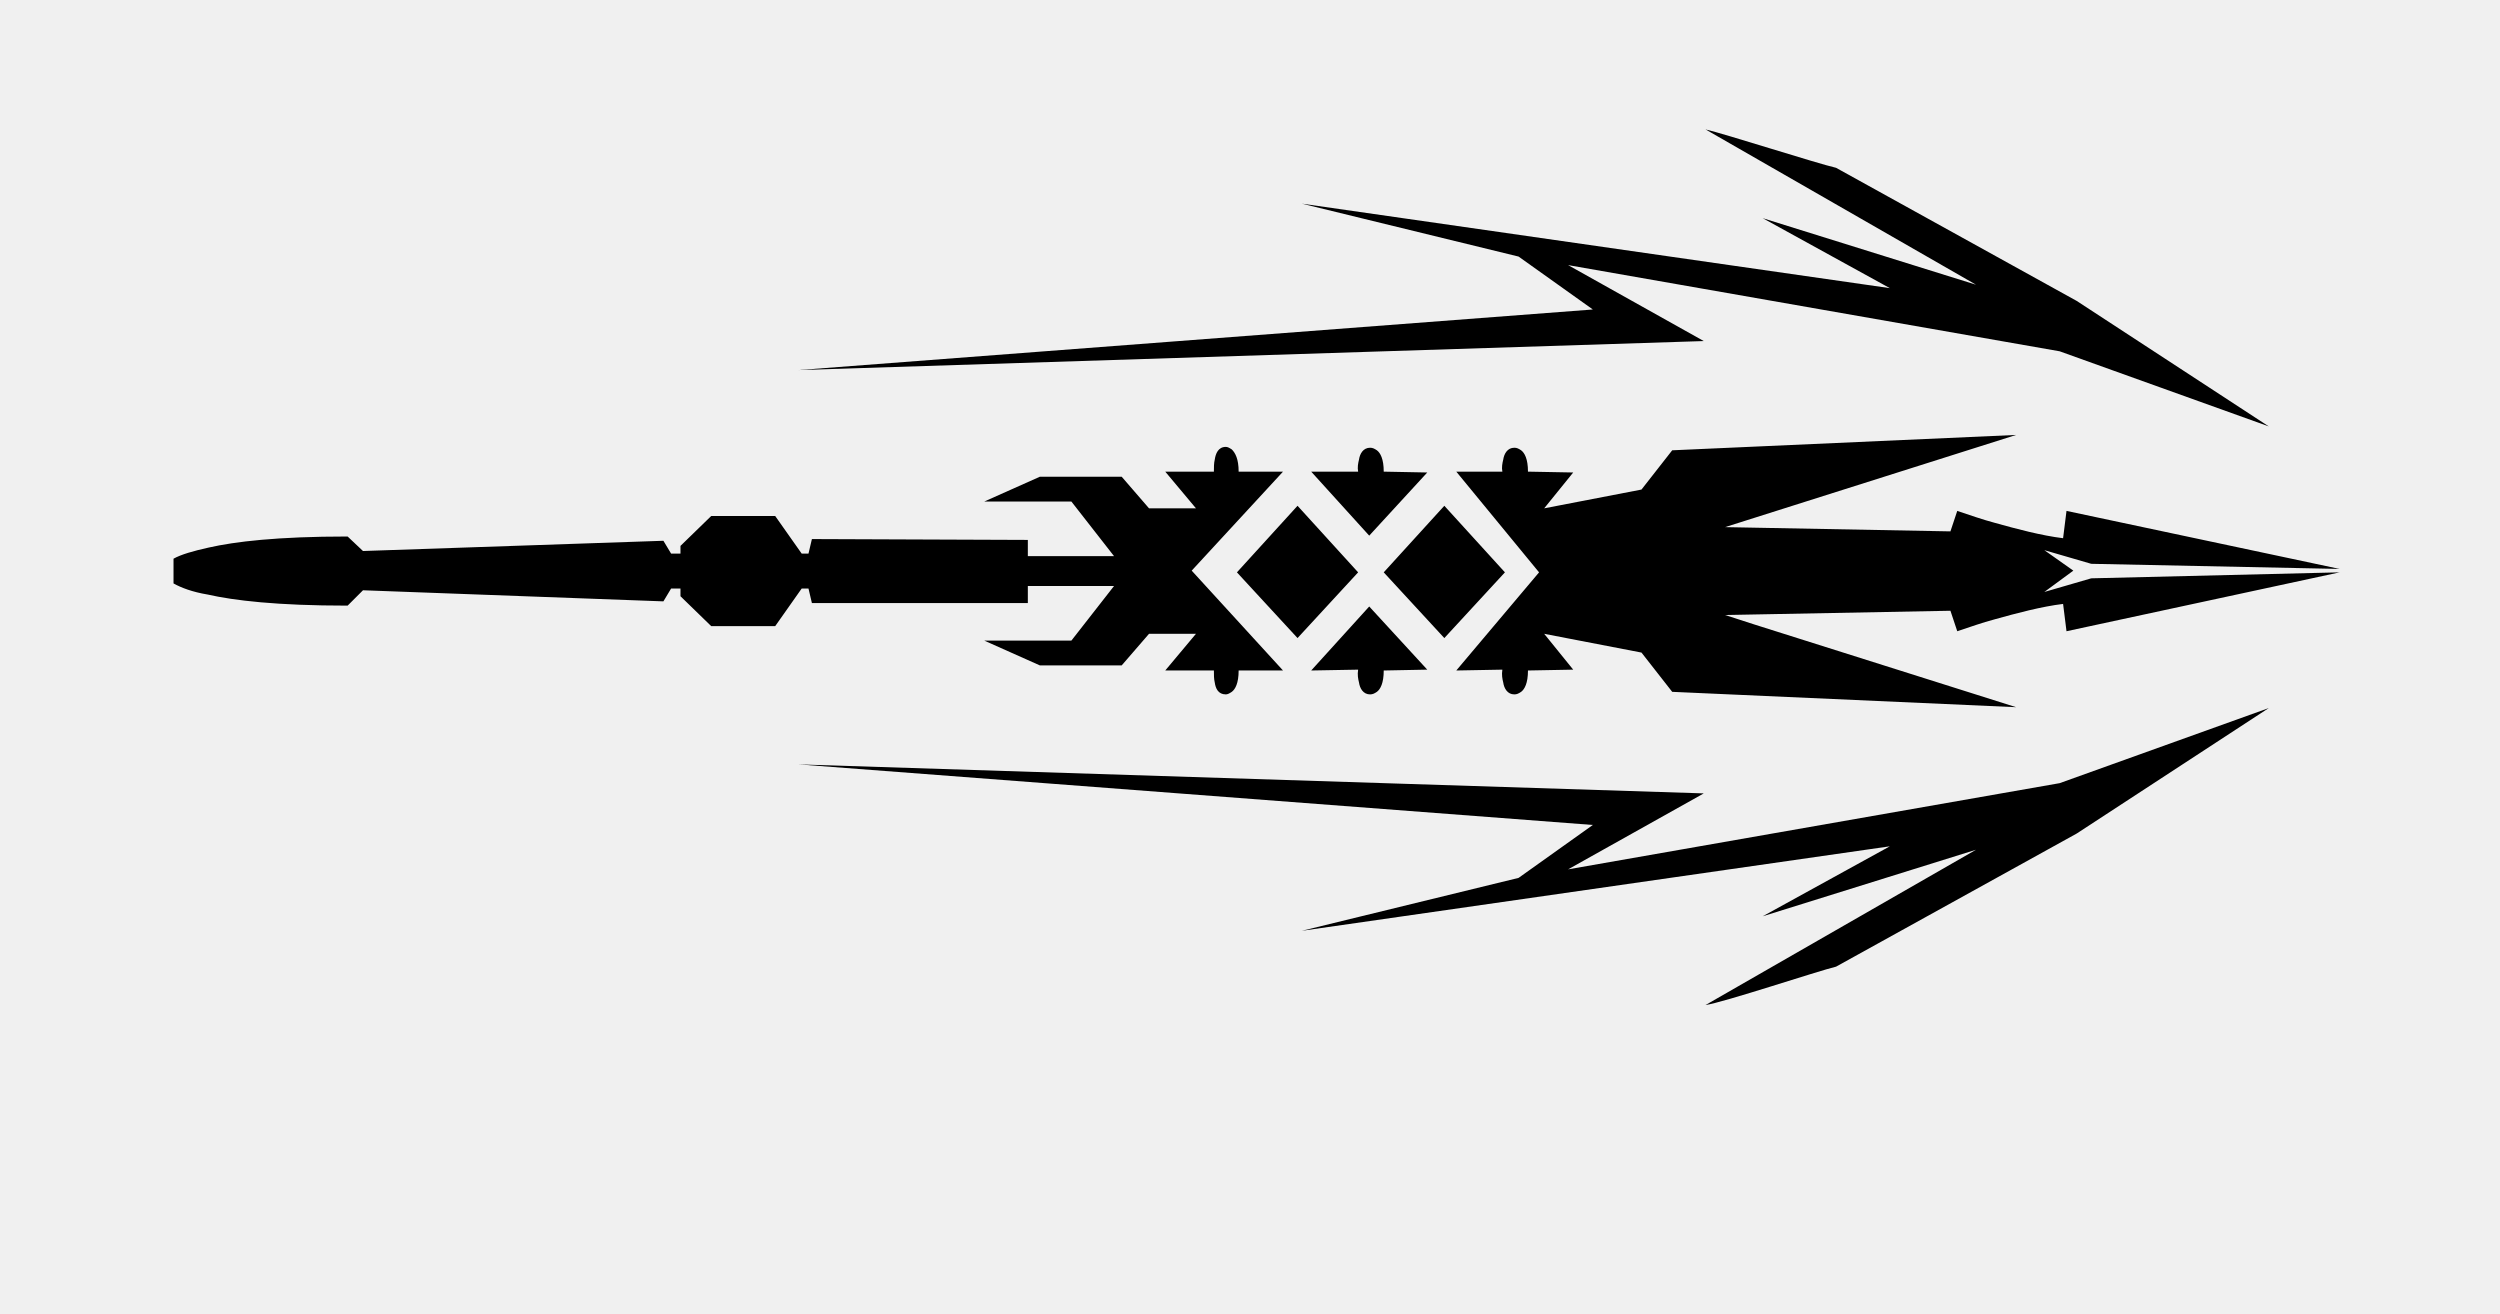
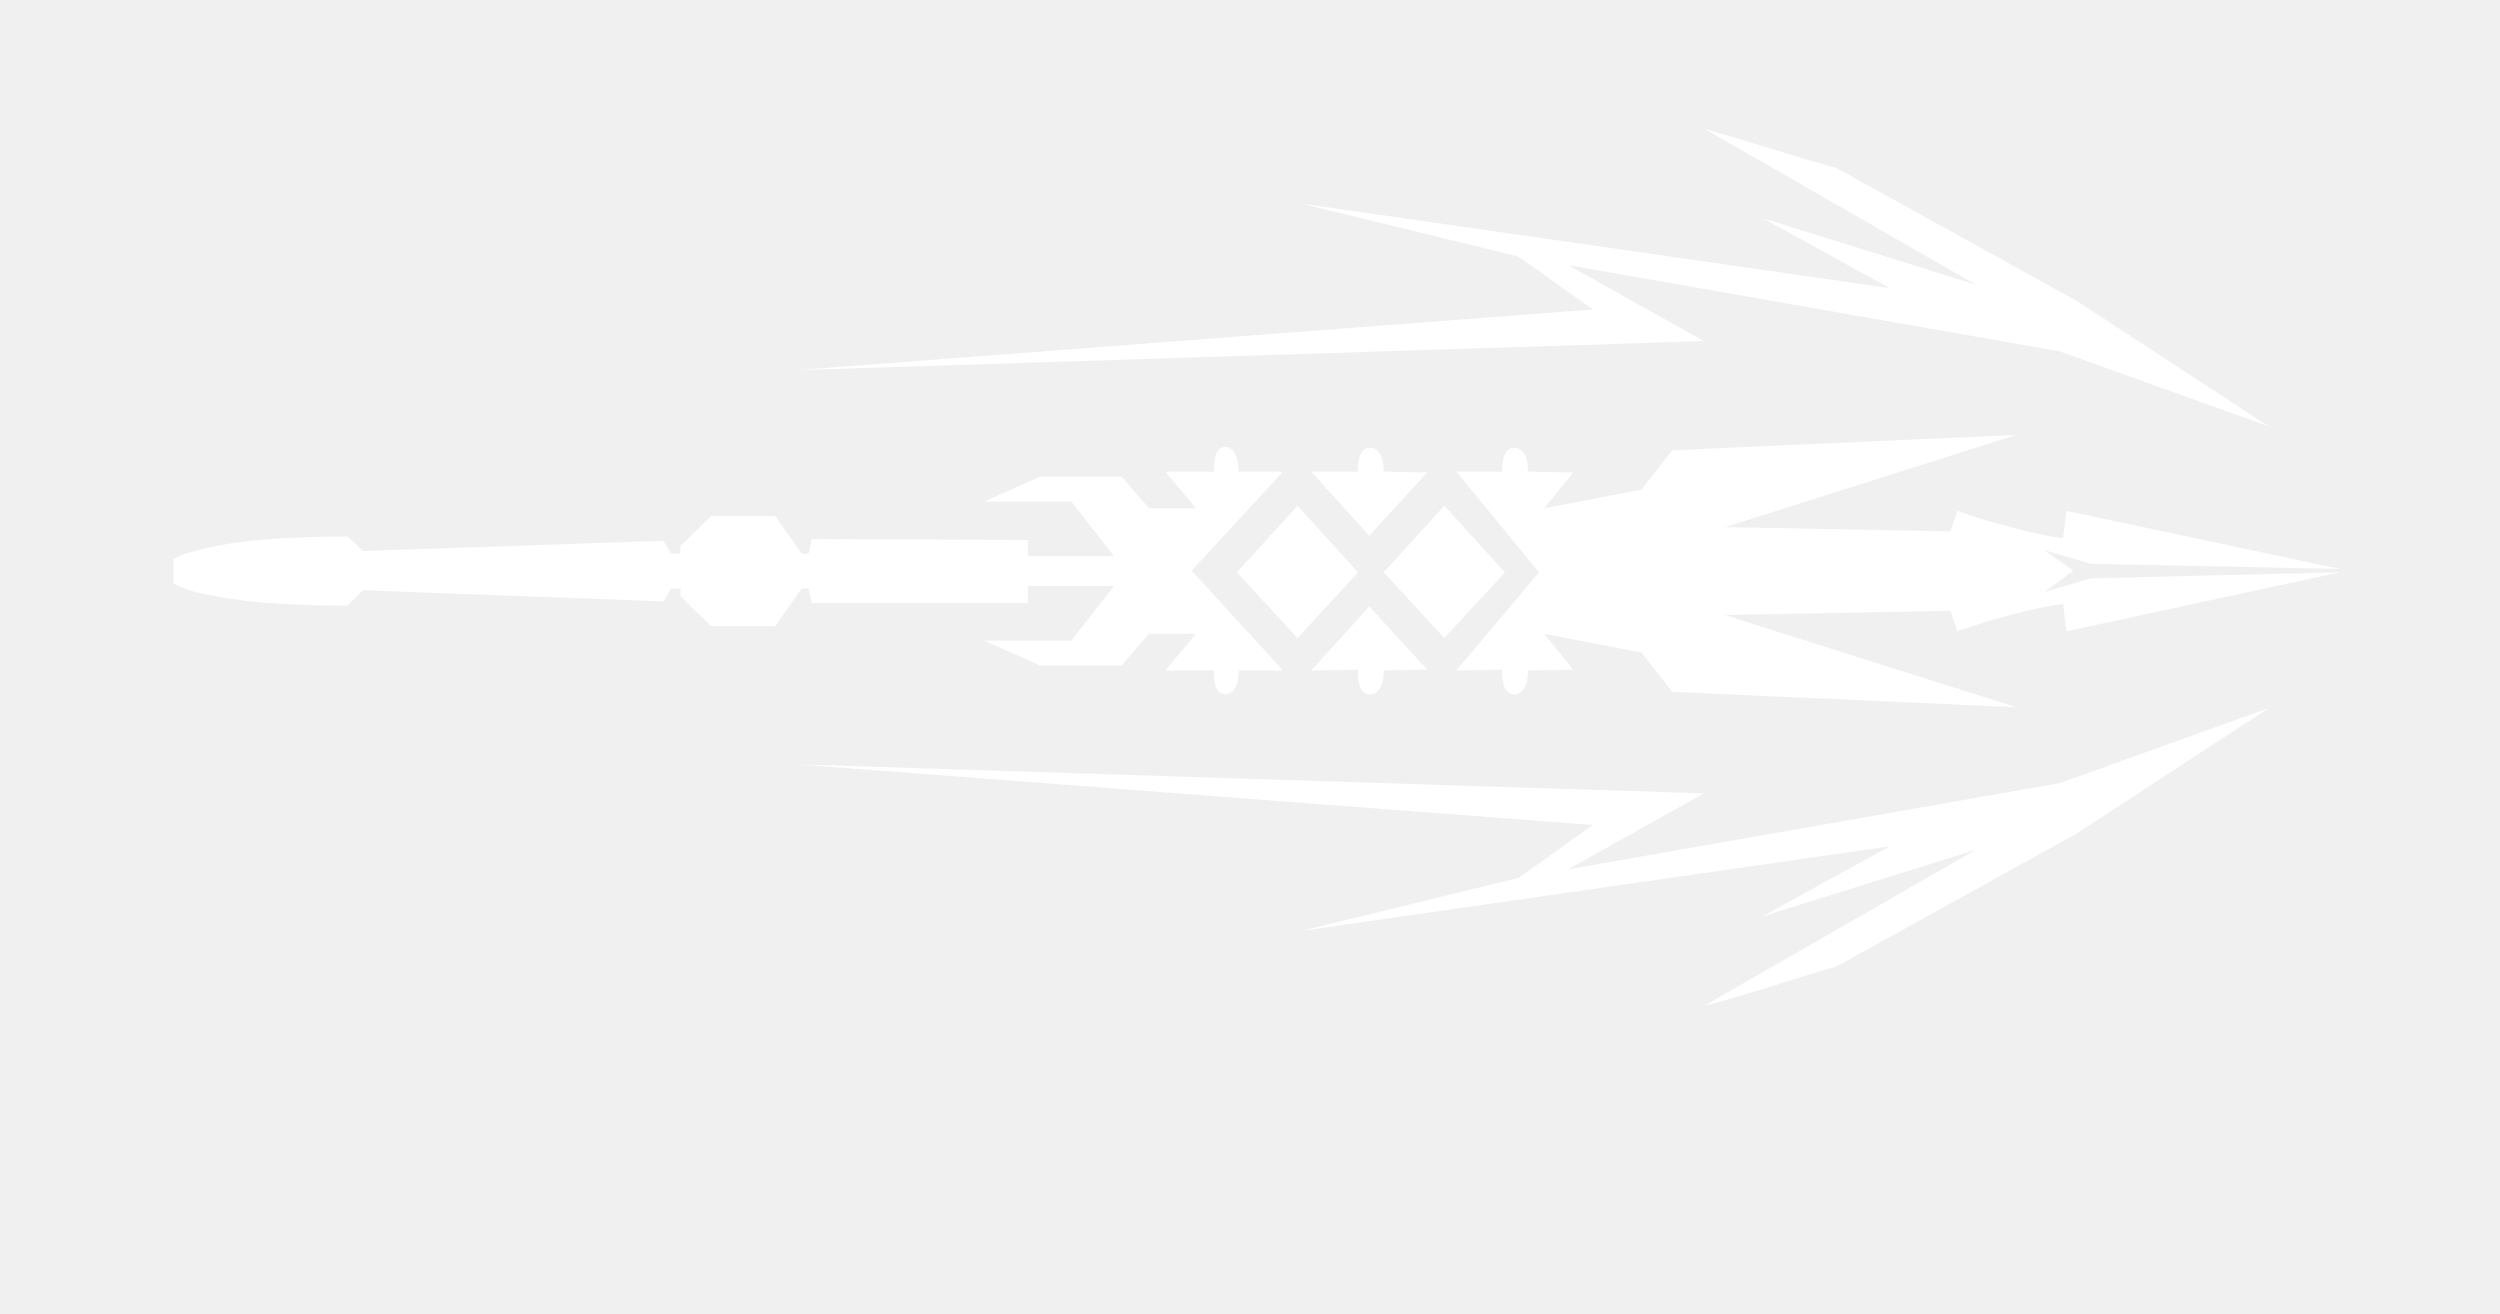
<svg xmlns="http://www.w3.org/2000/svg" version="1.1" viewBox="-10 0 1904 1000">
  <g transform="matrix(1 0 0 -1 0 800)">
-     <path fill="currentColor" d="M1184.25 137.9l374.4 65.649l159.25 57.2l-146.25 -95.55l-183.301 -101.4c-13.649 -3.25 -85.8 -27.3 -99.449 -29.25l206.05 118.3l-162.5 -50.699l96.85 53.3l-447.85 -64.351l165.1 40.301l56.55 40.3l-605.149 46.149l689.649 -22.1 zM1287.6 540.25l-689.649 -22.1l605.149 46.149l-56.55 40.3l-165.1 40.301l447.85 -64.351l-96.85 53.3l162.5 -50.699l-206.05 118.3c14.3 -3.25 85.149 -26 99.449 -29.25l183.301 -101.4l146.25 -95.55l-159.25 57.2l-374.4 65.649z M605.75 351.75h-5.2l-20.149 -28.6h-48.75l-23.4 22.75v5.85h-7.15l-5.85 -9.75l-228.8 8.45l-11.7 -11.7c-53.95 0 -86.45 3.9 -106.6 8.45c-11.7 1.95 -20.15 5.2 -26 8.45v9.75v9.1 c5.85 3.25 14.949 5.85 26.649 8.45c20.15 4.55 52 8.45 105.95 8.45l11.7 -11.051l228.8 7.801l5.85 -9.75h7.15v5.85l23.4 22.75h48.75l20.149 -28.6h5.2l2.6 11.05l164.45 -0.65v-12.35h65.65l-32.5 41.6 h-66.3l42.25 18.851h62.399l20.8 -24.051h35.75l-23.399 27.95h37.05c0 3.25 0 6.5 0.65 9.101c0.649 4.55 2.6 9.75 8.449 9.75c1.301 0 2.601 -0.65 4.551 -1.95c2.6 -2.601 5.199 -7.15 5.199 -16.9h33.801 l-69.551 -75.399l69.551 -76.051h-33.801c0 -9.75 -2.6 -14.3 -5.199 -16.25c-1.95 -1.3 -3.25 -1.949 -4.551 -1.949c-5.85 0 -7.8 4.55 -8.449 9.1c-0.65 2.6 -0.65 5.85 -0.65 9.1h-37.05 l23.399 27.95h-35.75l-20.8 -24.05h-62.399l-42.25 18.85h66.3l32.5 41.601h-65.65v-13h-164.45zM1032.8 392.05l-44.2 48.75h35.75c-0.649 3.25 0 6.5 0.65 9.101c0.65 4.55 3.25 9.1 8.45 9.1 c1.95 0 3.25 -0.65 5.2 -1.95c2.6 -1.95 5.199 -6.5 5.199 -16.25l33.15 -0.649zM1033.45 271.15c-5.2 0 -7.8 4.55 -8.45 9.1c-0.65 2.6 -1.3 5.85 -0.65 9.75l-35.75 -0.65l44.2 48.75 l44.2 -48.1l-33.15 -0.65c0 -9.75 -2.6 -14.3 -5.199 -16.25c-1.95 -1.3 -3.25 -1.949 -5.2 -1.949zM932.05 364.1l46.15 50.7l46.149 -50.7l-46.149 -50.05zM1136.15 364.1l-46.15 -50.05l-46.15 50.05 l46.15 50.7zM1582.7 370.6l-35.75 10.4l22.1 -15.6l-22.1 -16.25l35.75 10.399l189.149 4.55l-208 -44.85l-2.6 20.8c-16.25 -1.95 -35.75 -7.149 -52 -11.7c-9.75 -2.6 -18.85 -5.85 -28.6 -9.1l-5.2 15.6 l-171.601 -3.25l22.101 -7.149l199.55 -63.05l-261.95 11.699l-23.399 29.9l-74.101 14.3l22.101 -27.3l-34.45 -0.65c0 -9.75 -2.601 -14.3 -5.2 -16.25c-1.95 -1.3 -3.25 -1.949 -5.2 -1.949 c-5.2 0 -7.8 4.55 -8.45 9.1c-0.649 2.6 -1.3 5.85 -0.649 9.75l-35.101 -0.65l63.051 74.75l-63.051 76.7h35.101c-0.65 3.25 0 6.5 0.649 9.101c0.65 4.55 3.25 9.1 8.45 9.1 c1.95 0 3.25 -0.65 5.2 -1.95c2.6 -1.95 5.2 -6.5 5.2 -16.25l34.45 -0.649l-22.101 -27.301l74.101 14.301l23.399 29.899l261.95 11.7l-221.65 -70.2h0.65h-1.3l172.25 -3.25l5.2 15.601 c9.75 -3.25 18.85 -6.5 28.6 -9.101c16.25 -4.55 35.75 -9.75 52 -11.7l2.6 20.801l208 -44.2z" />
+     <path fill="#ffffff" d="M1184.25 137.9l374.4 65.649l159.25 57.2l-146.25 -95.55l-183.301 -101.4c-13.649 -3.25 -85.8 -27.3 -99.449 -29.25l206.05 118.3l-162.5 -50.699l96.85 53.3l-447.85 -64.351l165.1 40.301l56.55 40.3l-605.149 46.149l689.649 -22.1 zM1287.6 540.25l-689.649 -22.1l605.149 46.149l-56.55 40.3l-165.1 40.301l447.85 -64.351l-96.85 53.3l162.5 -50.699l-206.05 118.3c14.3 -3.25 85.149 -26 99.449 -29.25l183.301 -101.4l146.25 -95.55l-159.25 57.2l-374.4 65.649z M605.75 351.75h-5.2l-20.149 -28.6h-48.75l-23.4 22.75v5.85h-7.15l-5.85 -9.75l-228.8 8.45l-11.7 -11.7c-53.95 0 -86.45 3.9 -106.6 8.45c-11.7 1.95 -20.15 5.2 -26 8.45v9.75v9.1 c5.85 3.25 14.949 5.85 26.649 8.45c20.15 4.55 52 8.45 105.95 8.45l11.7 -11.051l228.8 7.801l5.85 -9.75h7.15v5.85l23.4 22.75h48.75l20.149 -28.6h5.2l2.6 11.05l164.45 -0.65v-12.35h65.65l-32.5 41.6 h-66.3l42.25 18.851h62.399l20.8 -24.051h35.75l-23.399 27.95h37.05c0 3.25 0 6.5 0.65 9.101c0.649 4.55 2.6 9.75 8.449 9.75c1.301 0 2.601 -0.65 4.551 -1.95c2.6 -2.601 5.199 -7.15 5.199 -16.9h33.801 l-69.551 -75.399l69.551 -76.051h-33.801c0 -9.75 -2.6 -14.3 -5.199 -16.25c-1.95 -1.3 -3.25 -1.949 -4.551 -1.949c-5.85 0 -7.8 4.55 -8.449 9.1c-0.65 2.6 -0.65 5.85 -0.65 9.1h-37.05 l23.399 27.95h-35.75l-20.8 -24.05h-62.399l-42.25 18.85h66.3l32.5 41.601h-65.65v-13h-164.45zM1032.8 392.05l-44.2 48.75h35.75c-0.649 3.25 0 6.5 0.65 9.101c0.65 4.55 3.25 9.1 8.45 9.1 c1.95 0 3.25 -0.65 5.2 -1.95c2.6 -1.95 5.199 -6.5 5.199 -16.25l33.15 -0.649zM1033.45 271.15c-5.2 0 -7.8 4.55 -8.45 9.1c-0.65 2.6 -1.3 5.85 -0.65 9.75l-35.75 -0.65l44.2 48.75 l44.2 -48.1l-33.15 -0.65c0 -9.75 -2.6 -14.3 -5.199 -16.25c-1.95 -1.3 -3.25 -1.949 -5.2 -1.949zM932.05 364.1l46.15 50.7l46.149 -50.7l-46.149 -50.05zM1136.15 364.1l-46.15 -50.05l-46.15 50.05 l46.15 50.7zM1582.7 370.6l-35.75 10.4l22.1 -15.6l-22.1 -16.25l35.75 10.399l189.149 4.55l-208 -44.85l-2.6 20.8c-16.25 -1.95 -35.75 -7.149 -52 -11.7c-9.75 -2.6 -18.85 -5.85 -28.6 -9.1l-5.2 15.6 l-171.601 -3.25l22.101 -7.149l199.55 -63.05l-261.95 11.699l-23.399 29.9l-74.101 14.3l22.101 -27.3l-34.45 -0.65c0 -9.75 -2.601 -14.3 -5.2 -16.25c-1.95 -1.3 -3.25 -1.949 -5.2 -1.949 c-5.2 0 -7.8 4.55 -8.45 9.1c-0.649 2.6 -1.3 5.85 -0.649 9.75l-35.101 -0.65l63.051 74.75l-63.051 76.7h35.101c-0.65 3.25 0 6.5 0.649 9.101c0.65 4.55 3.25 9.1 8.45 9.1 c1.95 0 3.25 -0.65 5.2 -1.95c2.6 -1.95 5.2 -6.5 5.2 -16.25l34.45 -0.649l-22.101 -27.301l74.101 14.301l23.399 29.899l261.95 11.7l-221.65 -70.2h0.65h-1.3l172.25 -3.25l5.2 15.601 c9.75 -3.25 18.85 -6.5 28.6 -9.101c16.25 -4.55 35.75 -9.75 52 -11.7l2.6 20.801l208 -44.2z" />
  </g>
</svg>
